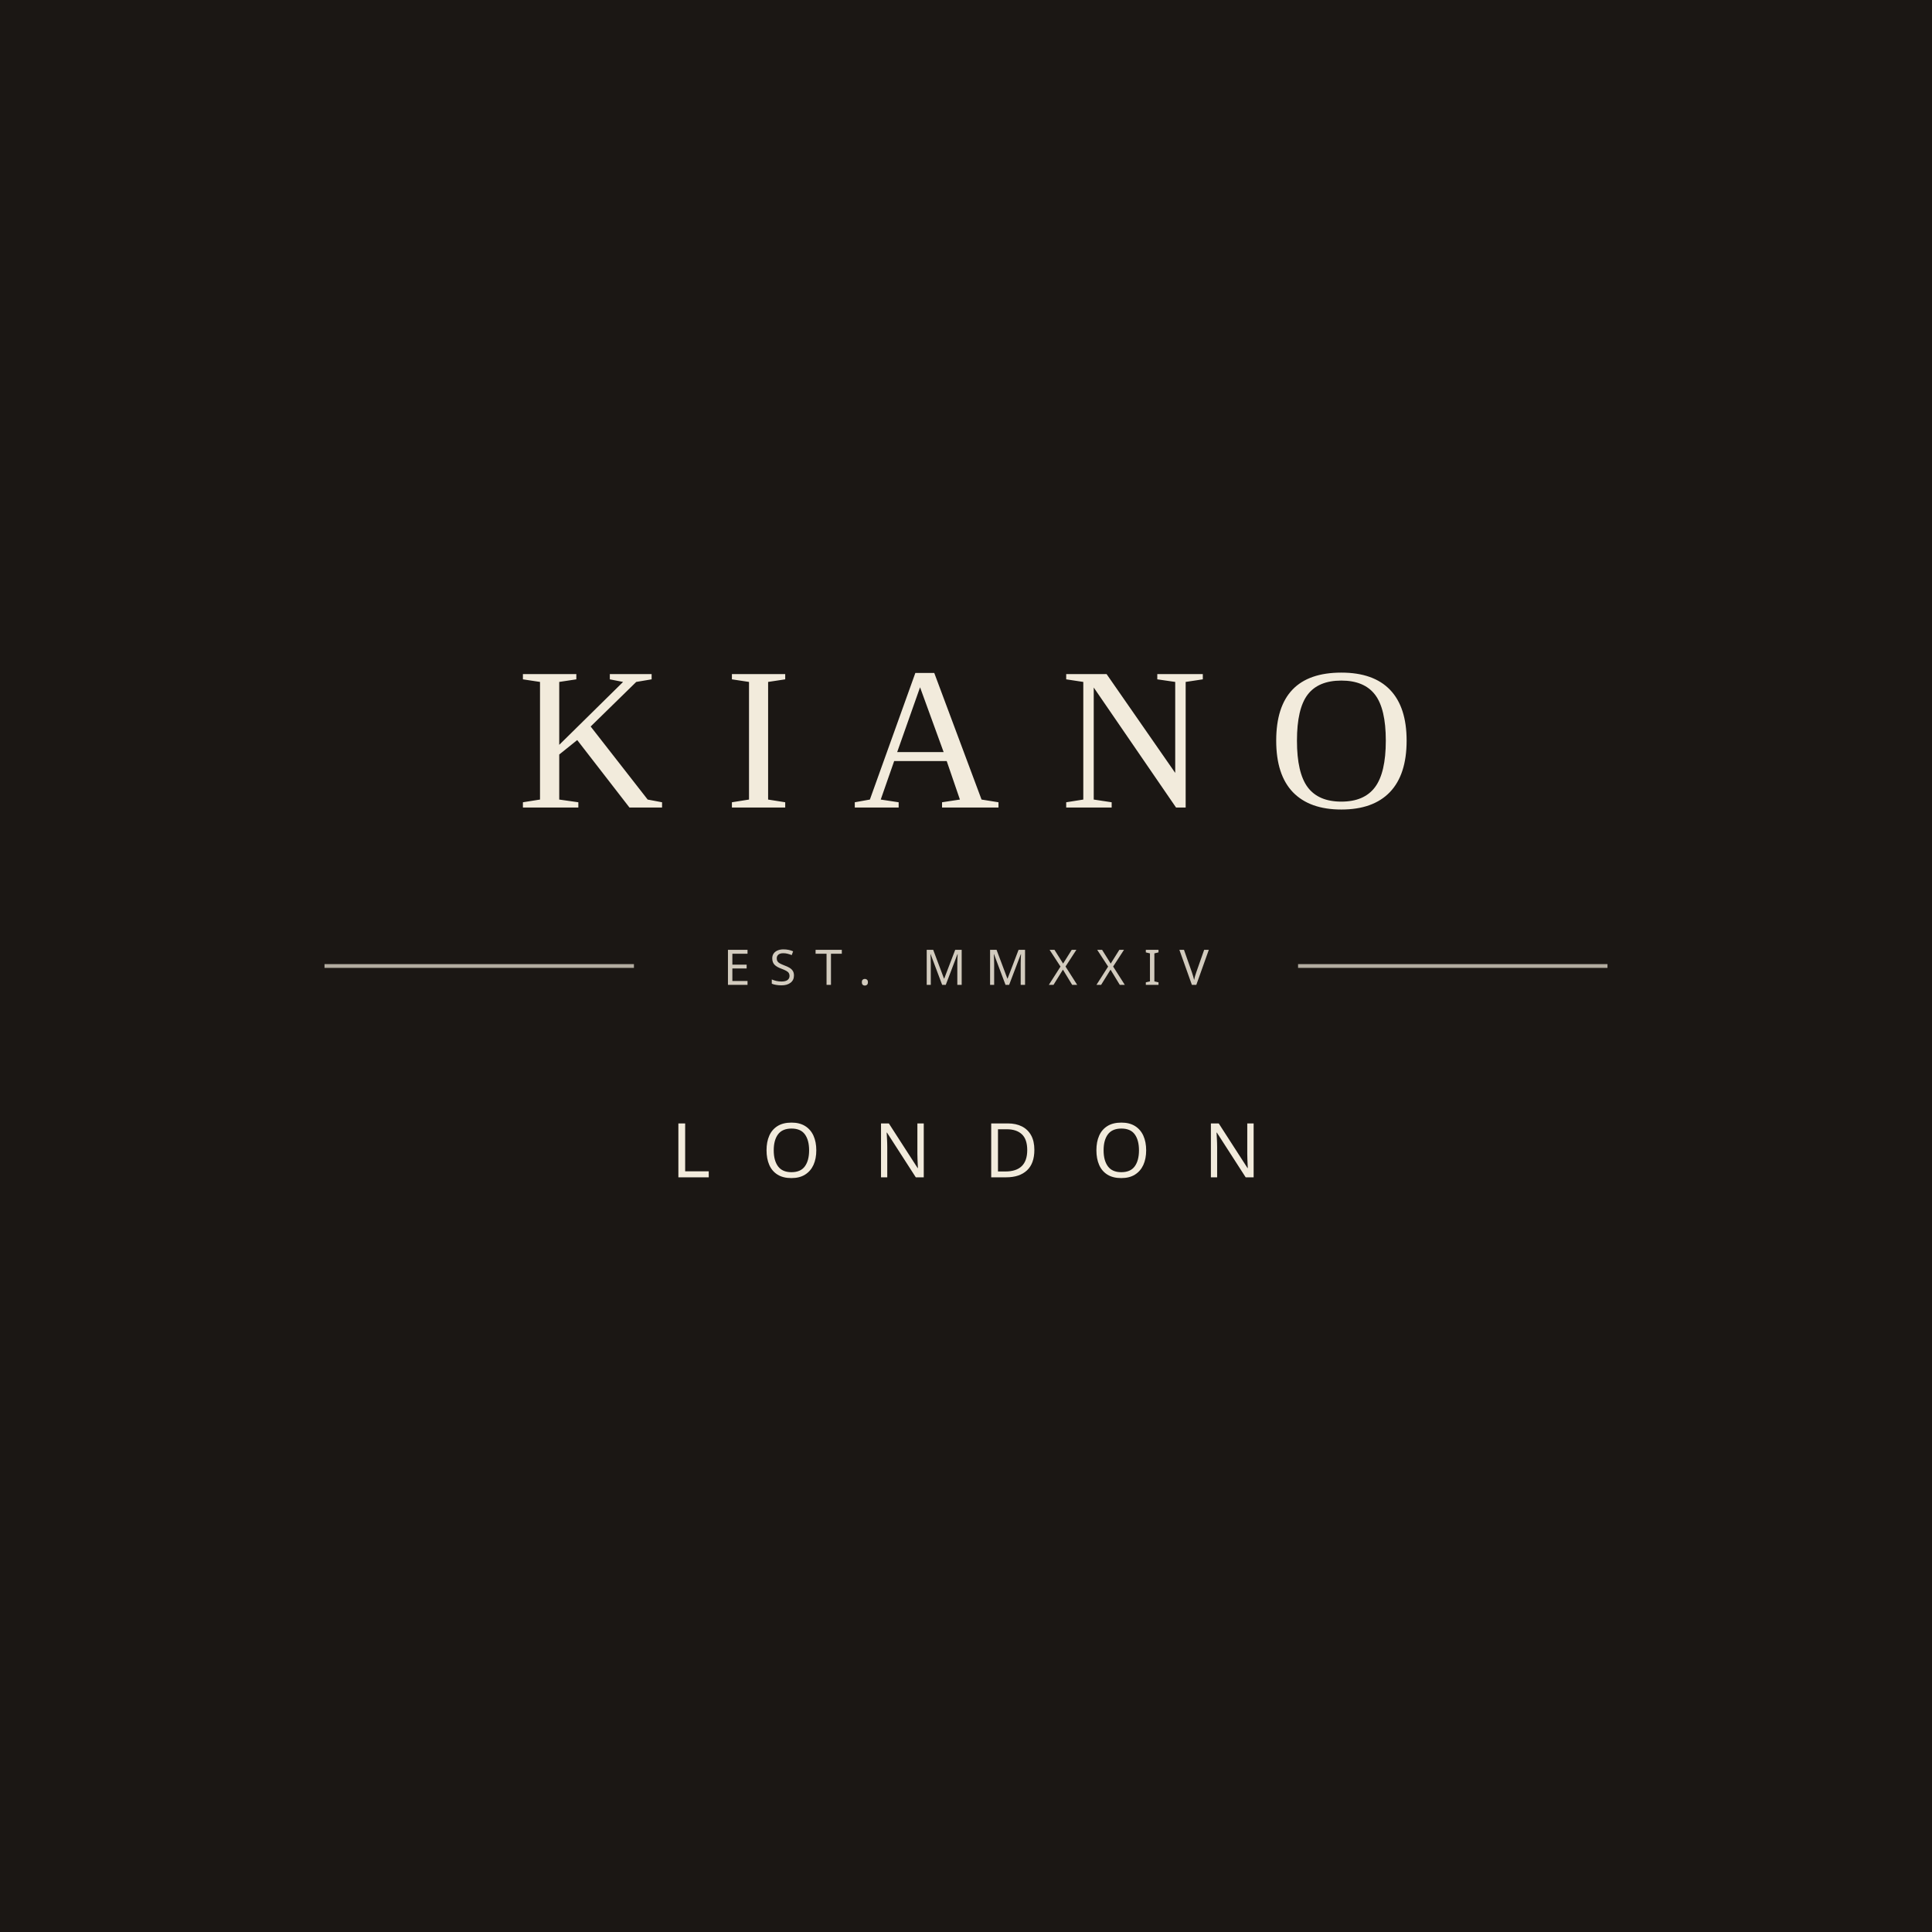
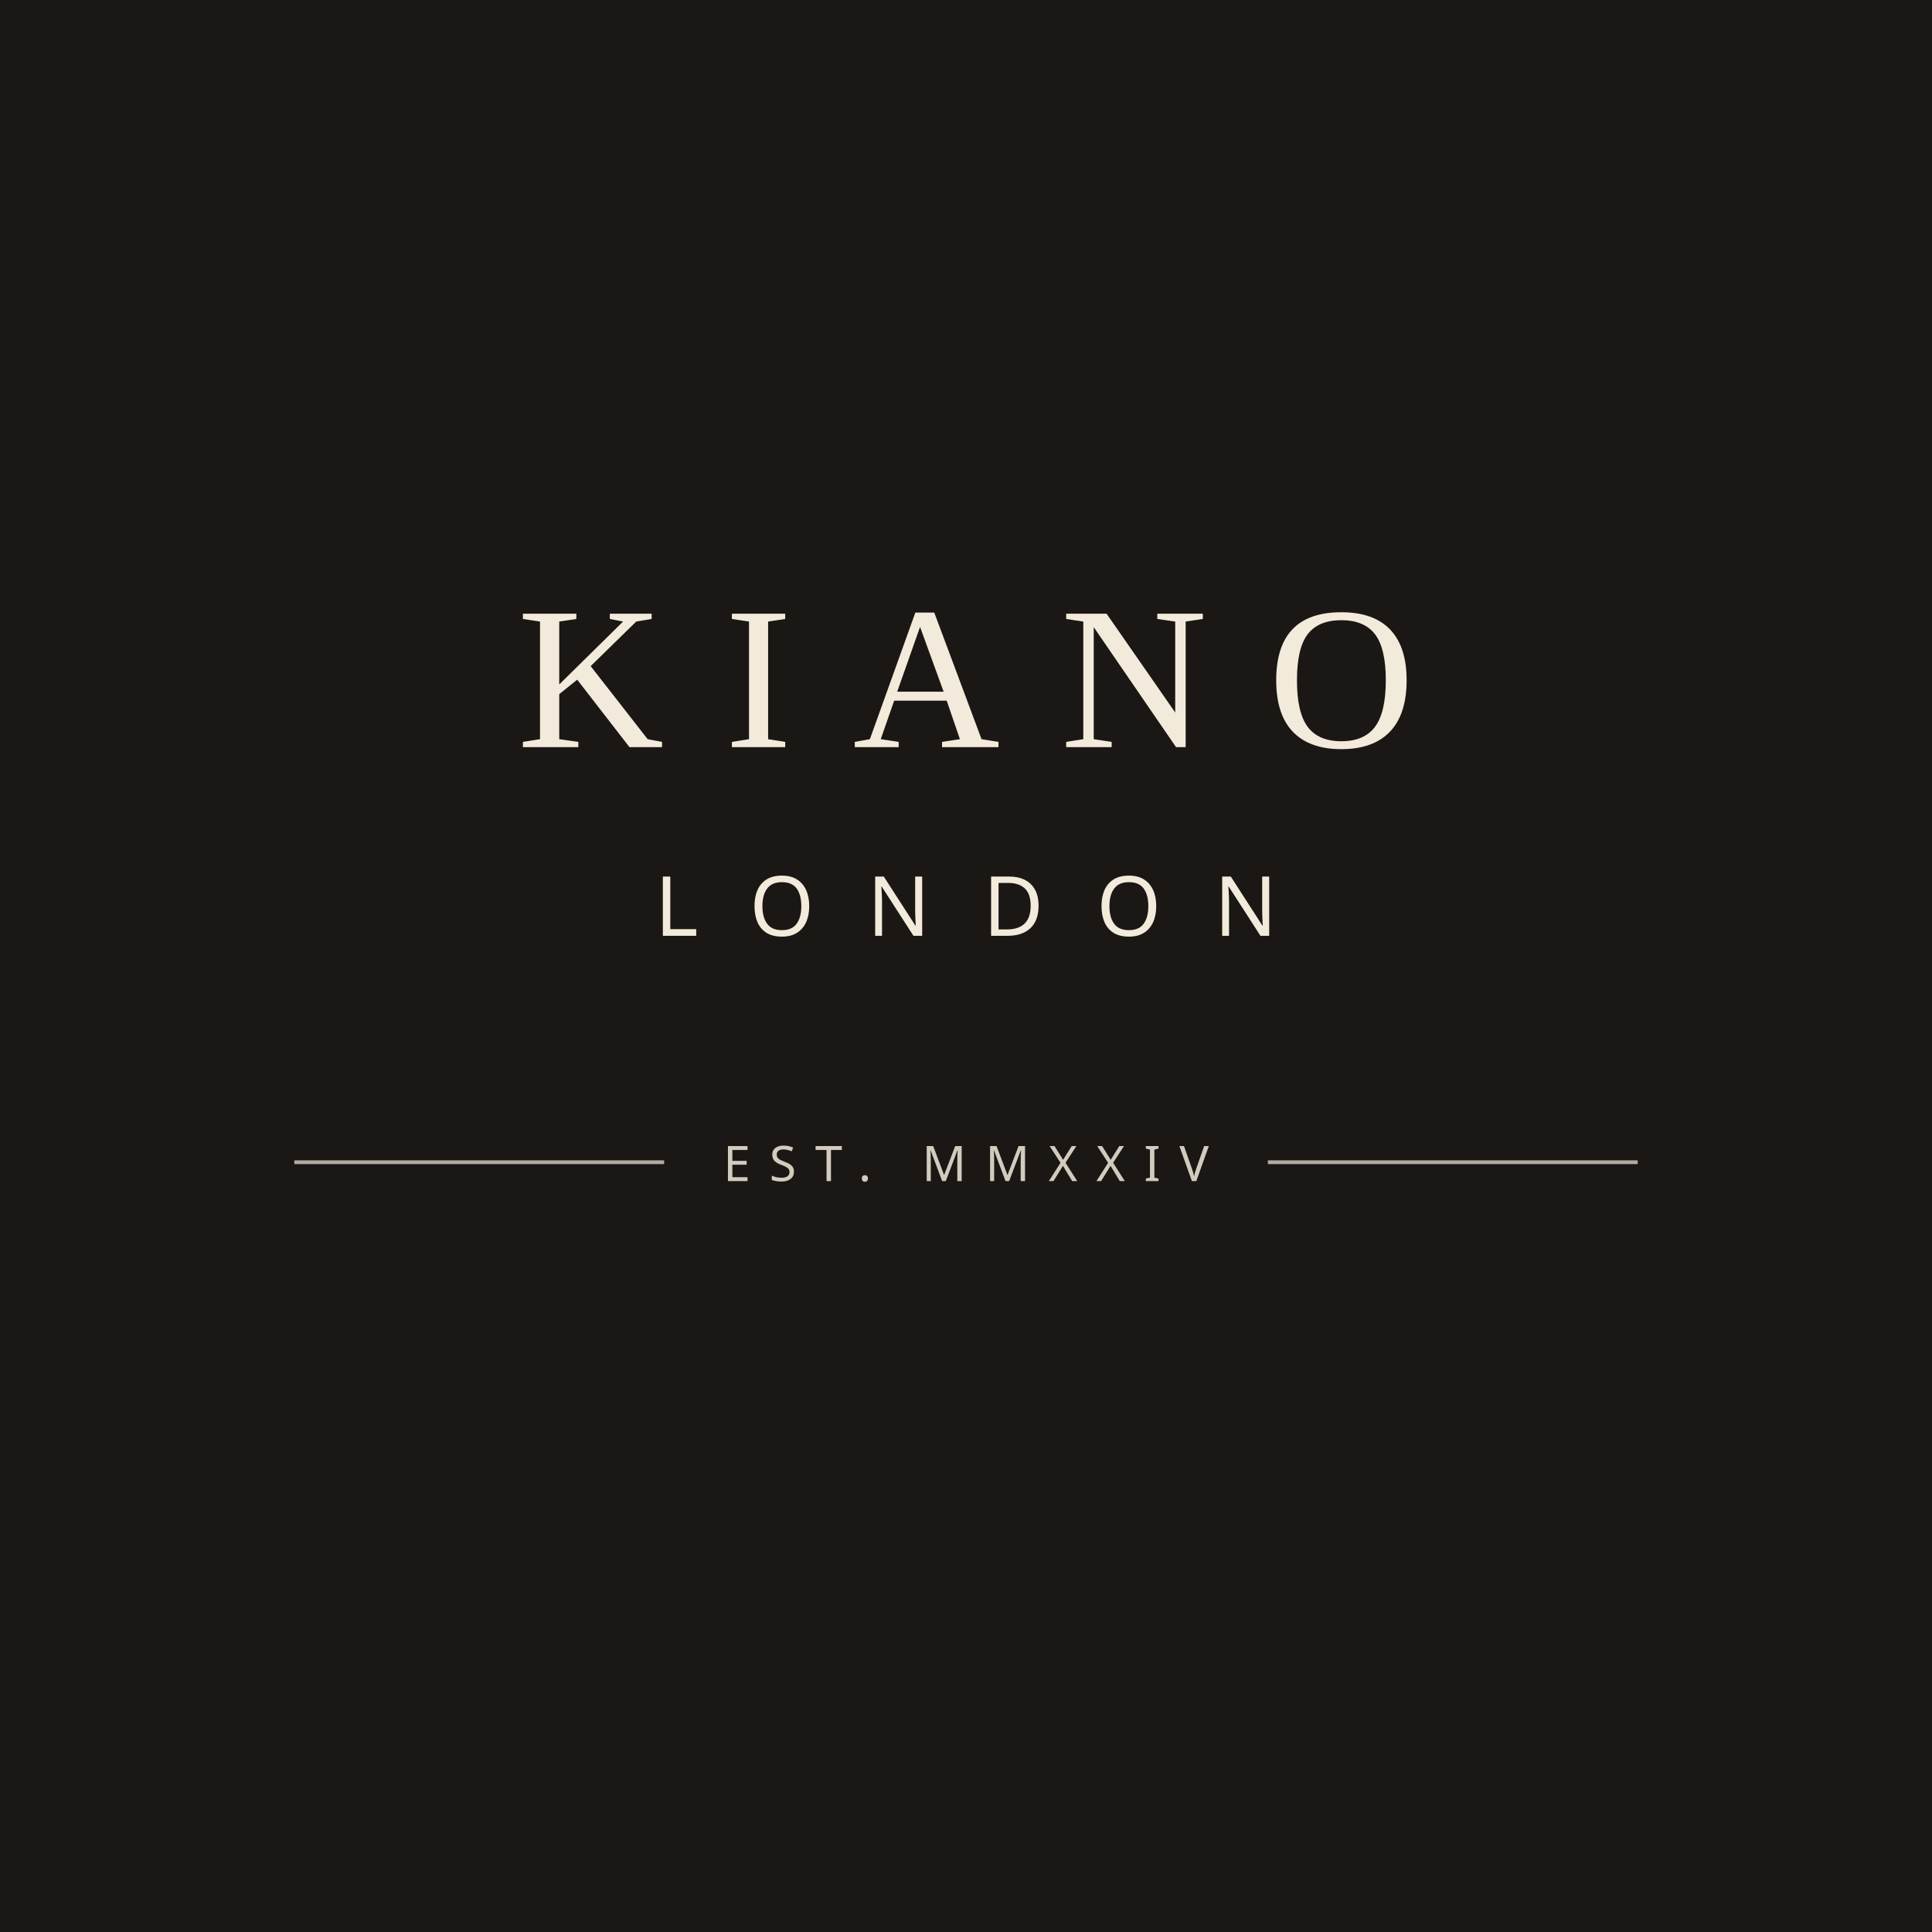
<svg xmlns="http://www.w3.org/2000/svg" viewBox="0 0 512 512" role="img" aria-label="Kiano London">
  <rect width="512" height="512" fill="#1B1714" />
-   <text x="256" y="214" text-anchor="middle" fill="#F2EBDC" font-family="Georgia, 'Times New Roman', serif" font-size="54" font-weight="400" letter-spacing="16">KIANO</text>
-   <line x1="86" y1="256" x2="168" y2="256" stroke="#F2EBDC" stroke-width="1" opacity="0.7" />
-   <text x="256" y="261" text-anchor="middle" fill="#F2EBDC" font-family="ui-sans-serif, system-ui, sans-serif" font-size="13" font-weight="400" letter-spacing="5" opacity="0.85">EST. MMXXIV</text>
-   <line x1="344" y1="256" x2="426" y2="256" stroke="#F2EBDC" stroke-width="1" opacity="0.7" />
-   <text x="256" y="312" text-anchor="middle" fill="#F2EBDC" font-family="ui-sans-serif, system-ui, sans-serif" font-size="20" font-weight="400" letter-spacing="14">LONDON</text>
+   <text x="256" y="198" text-anchor="middle" fill="#F2EBDC" font-family="Georgia, 'Times New Roman', serif" font-size="54" font-weight="400" letter-spacing="16">KIANO</text>
+   <text x="256" y="248" text-anchor="middle" fill="#F2EBDC" font-family="ui-sans-serif, system-ui, sans-serif" font-size="22" font-weight="400" letter-spacing="14">LONDON</text>
+   <line x1="78" y1="308" x2="176" y2="308" stroke="#F2EBDC" stroke-width="1" opacity="0.7" />
+   <text x="256" y="313" text-anchor="middle" fill="#F2EBDC" font-family="ui-sans-serif, system-ui, sans-serif" font-size="13" font-weight="400" letter-spacing="5" opacity="0.85">EST. MMXXIV</text>
+   <line x1="336" y1="308" x2="434" y2="308" stroke="#F2EBDC" stroke-width="1" opacity="0.7" />
</svg>
